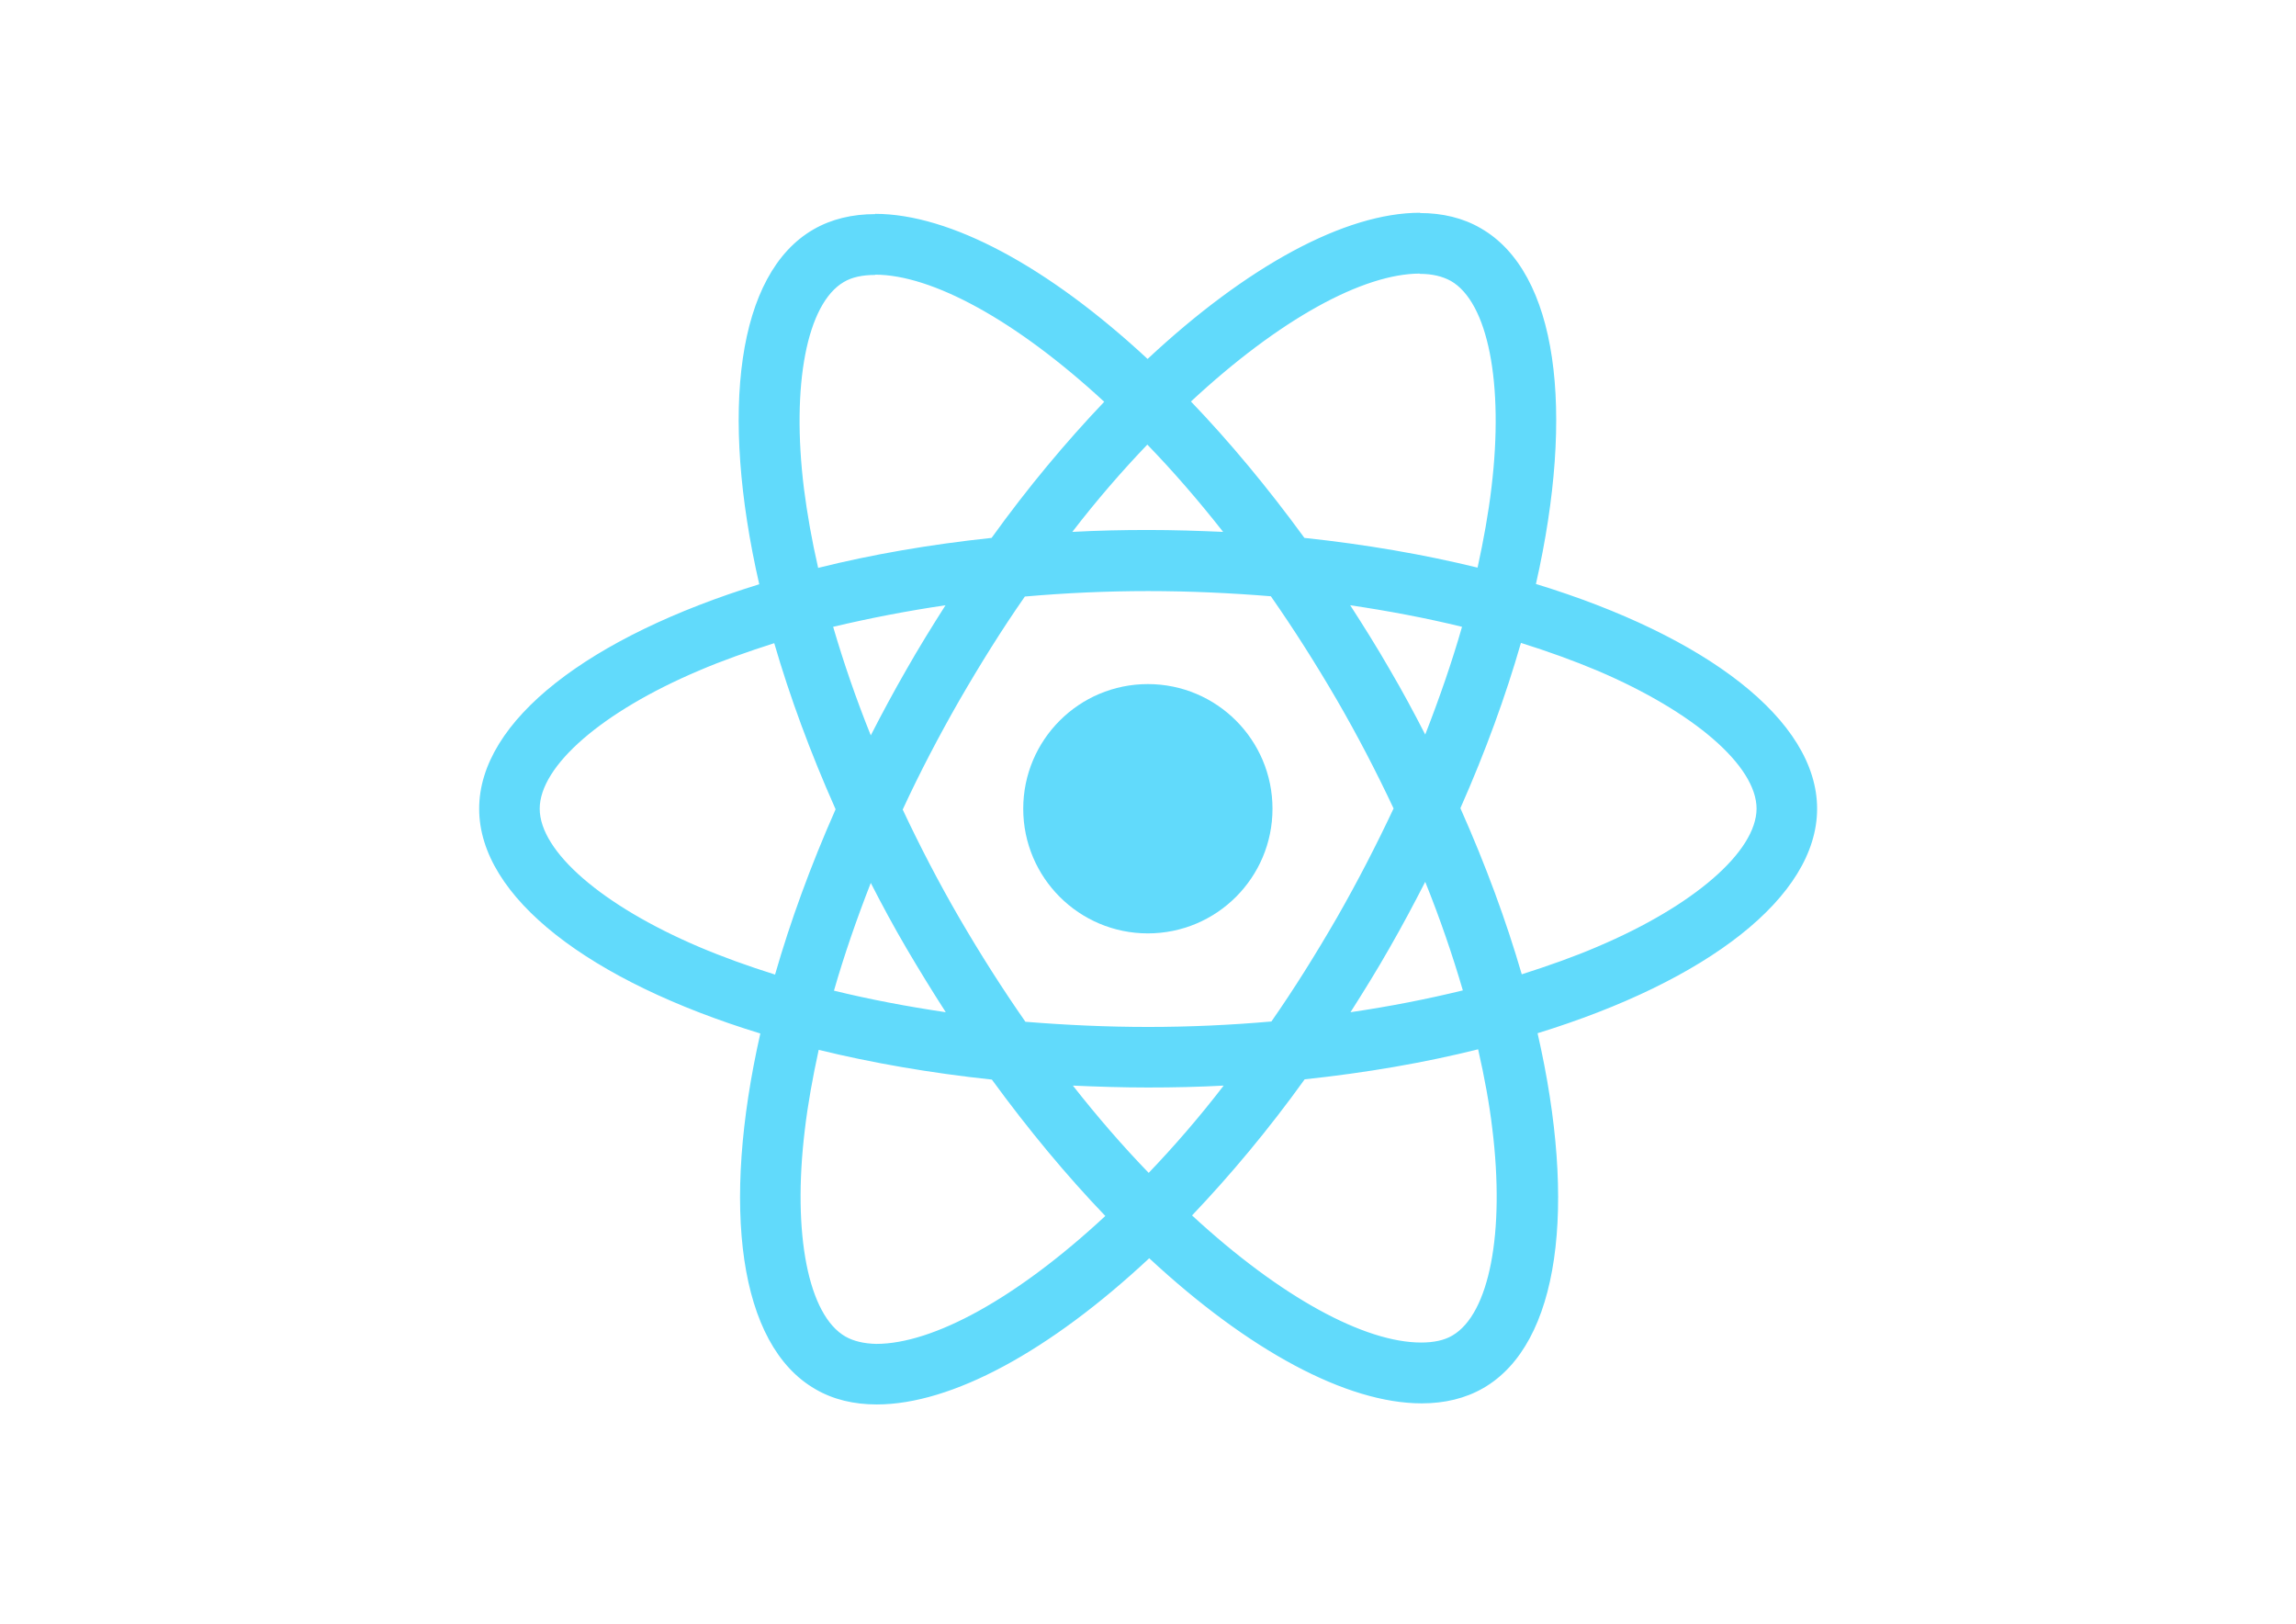
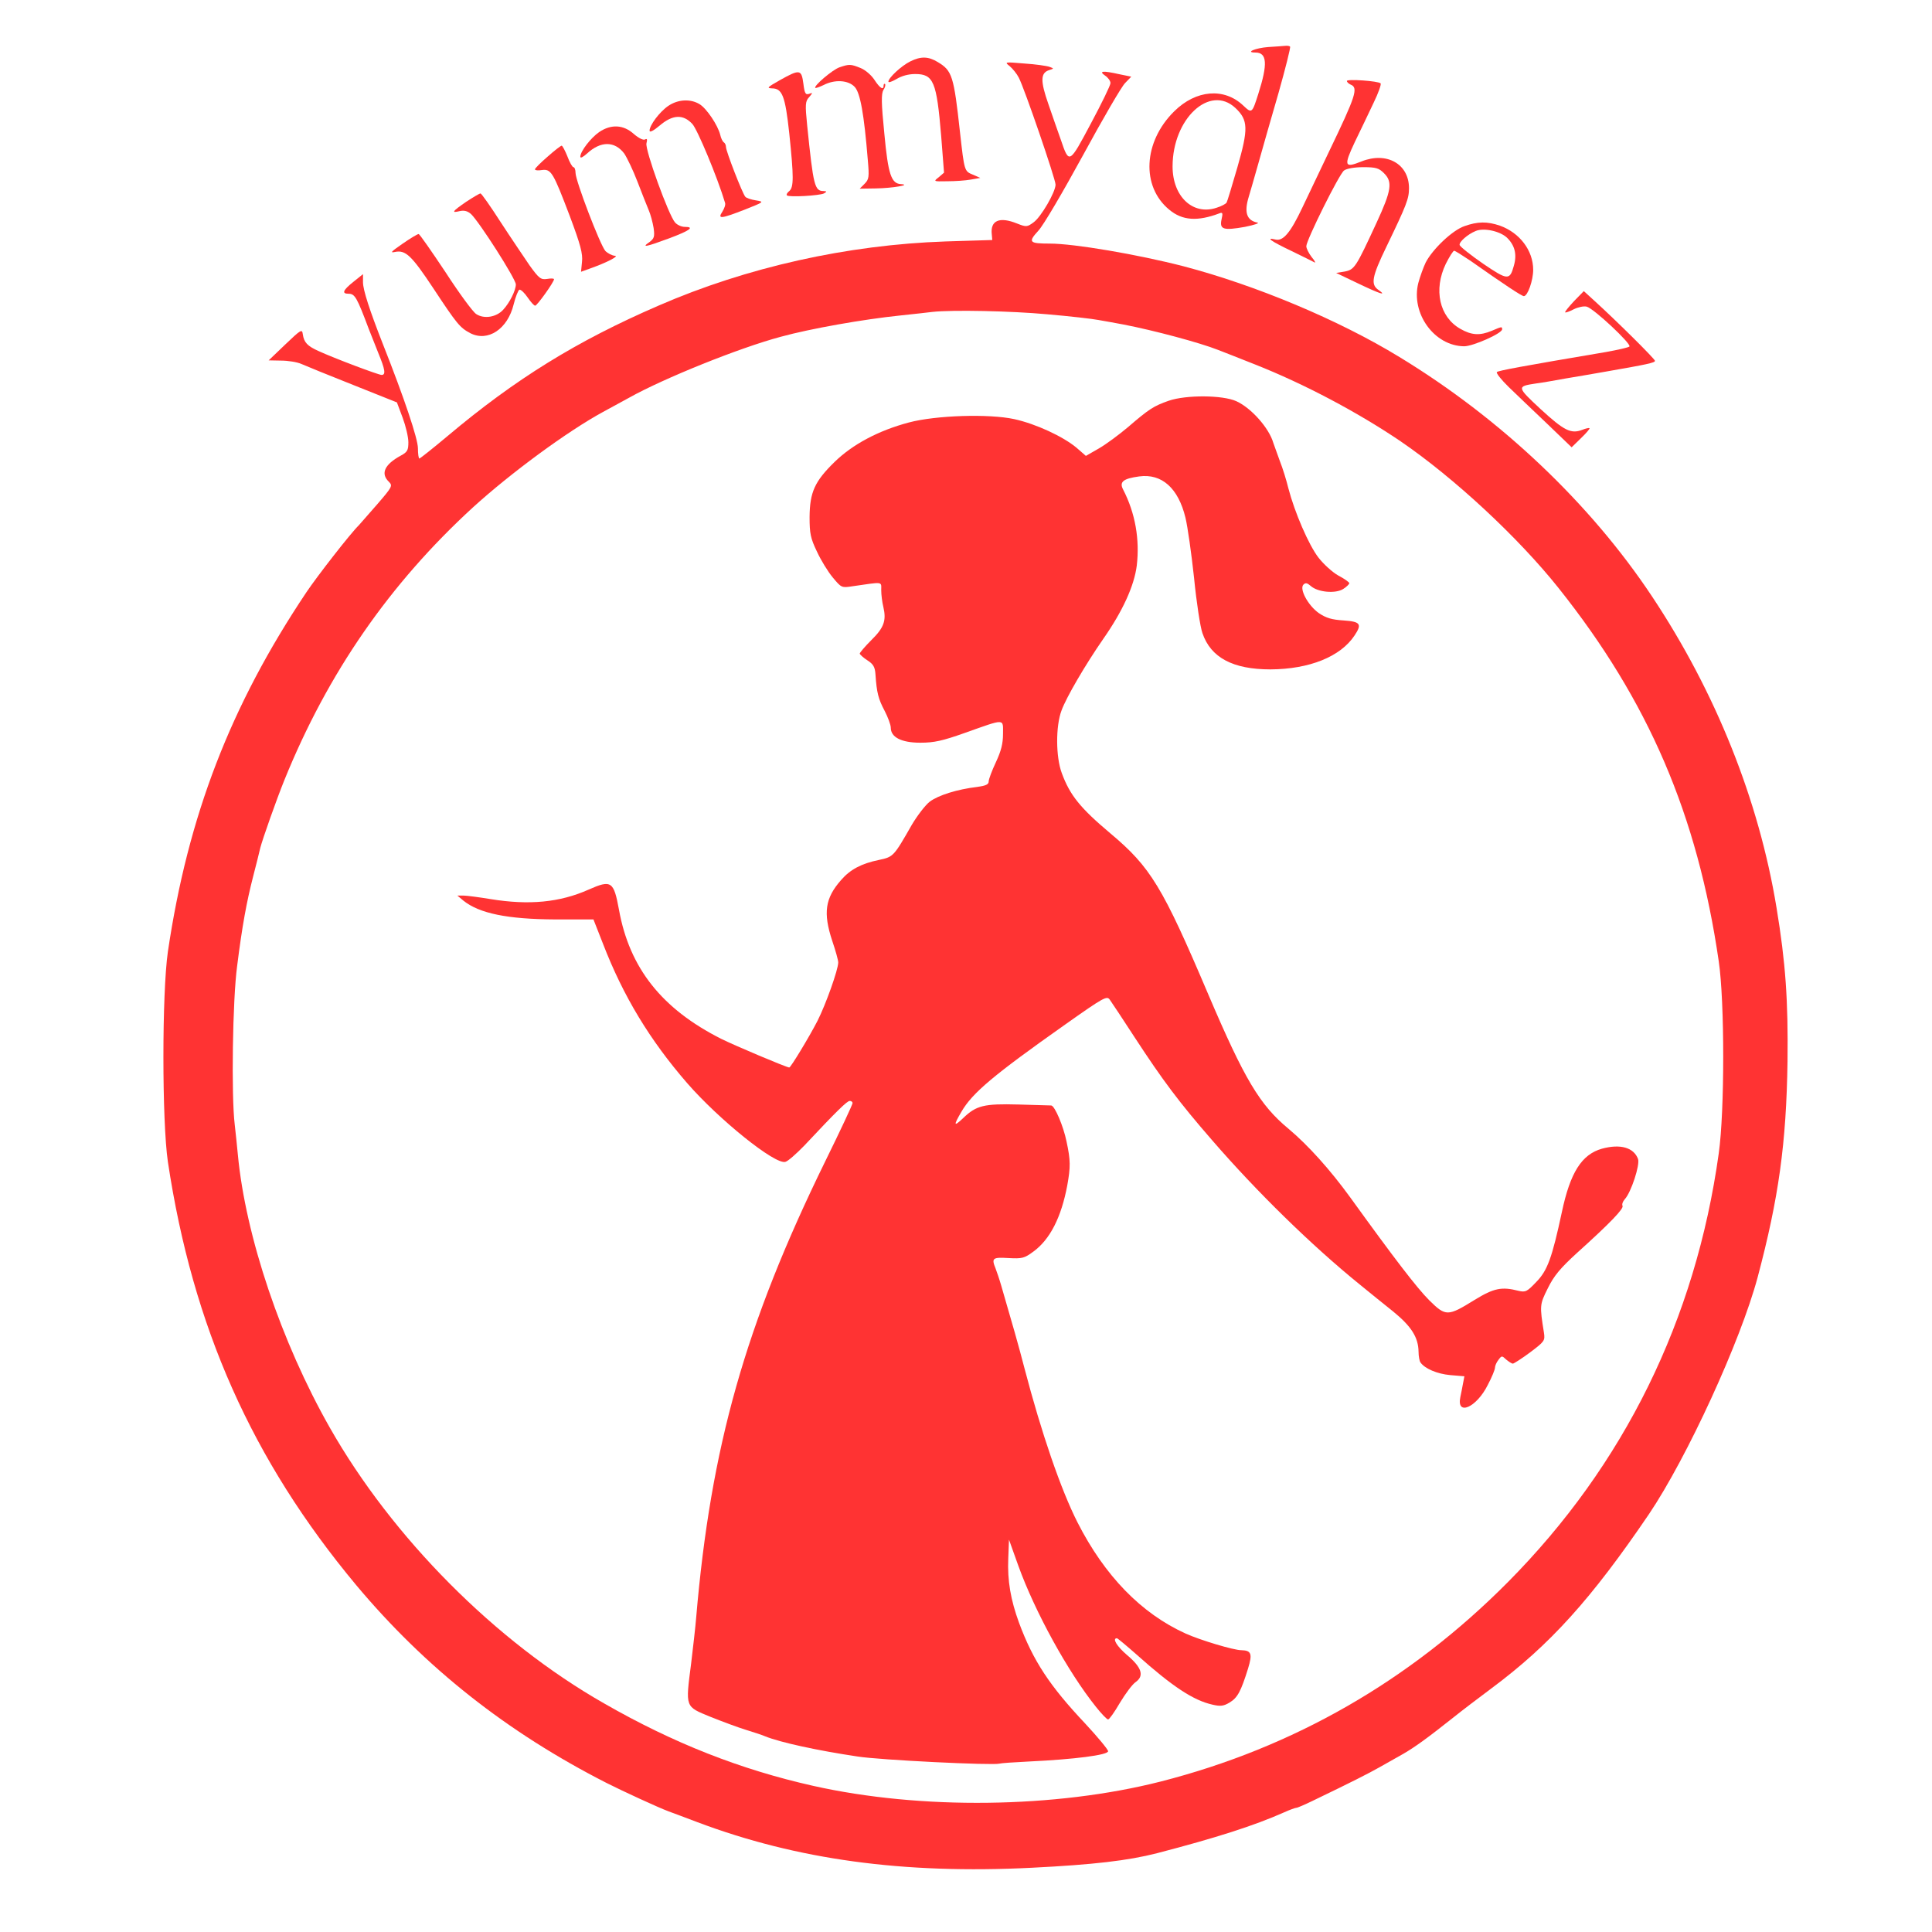
- <svg xmlns="http://www.w3.org/2000/svg" viewBox="0 0 841.9 595.3">
-   <g fill="#61DAFB">
-     <path d="M666.3 296.5c0-32.5-40.7-63.3-103.1-82.4 14.4-63.6 8-114.2-20.2-130.4-6.5-3.8-14.1-5.6-22.4-5.6v22.3c4.6 0 8.3.9 11.4 2.6 13.6 7.8 19.5 37.5 14.9 75.7-1.1 9.4-2.9 19.3-5.1 29.4-19.6-4.8-41-8.5-63.5-10.9-13.5-18.5-27.5-35.3-41.6-50 32.6-30.3 63.2-46.9 84-46.9V78c-27.5 0-63.5 19.6-99.9 53.6-36.4-33.8-72.4-53.2-99.9-53.2v22.3c20.7 0 51.4 16.5 84 46.6-14 14.7-28 31.4-41.3 49.9-22.6 2.4-44 6.1-63.6 11-2.3-10-4-19.7-5.2-29-4.7-38.2 1.1-67.9 14.6-75.8 3-1.8 6.9-2.6 11.5-2.6V78.5c-8.4 0-16 1.8-22.6 5.6-28.1 16.2-34.4 66.7-19.9 130.1-62.2 19.2-102.7 49.9-102.7 82.3 0 32.5 40.7 63.3 103.1 82.4-14.4 63.6-8 114.2 20.2 130.4 6.5 3.8 14.1 5.6 22.5 5.6 27.5 0 63.5-19.6 99.9-53.6 36.4 33.8 72.4 53.2 99.9 53.2 8.4 0 16-1.8 22.6-5.6 28.1-16.2 34.4-66.7 19.9-130.1 62-19.1 102.5-49.9 102.5-82.3zm-130.2-66.7c-3.7 12.9-8.3 26.2-13.5 39.5-4.1-8-8.4-16-13.1-24-4.6-8-9.5-15.8-14.4-23.4 14.2 2.1 27.9 4.7 41 7.9zm-45.8 106.5c-7.8 13.5-15.8 26.3-24.1 38.2-14.9 1.3-30 2-45.2 2-15.1 0-30.2-.7-45-1.9-8.3-11.9-16.4-24.6-24.2-38-7.6-13.1-14.5-26.4-20.8-39.8 6.2-13.4 13.2-26.8 20.7-39.9 7.8-13.5 15.8-26.3 24.1-38.2 14.9-1.3 30-2 45.2-2 15.1 0 30.2.7 45 1.9 8.3 11.9 16.4 24.6 24.2 38 7.6 13.1 14.5 26.4 20.8 39.8-6.3 13.4-13.2 26.8-20.7 39.9zm32.3-13c5.4 13.4 10 26.8 13.8 39.8-13.1 3.2-26.9 5.9-41.2 8 4.9-7.7 9.8-15.6 14.4-23.7 4.6-8 8.9-16.1 13-24.1zM421.2 430c-9.3-9.6-18.6-20.3-27.8-32 9 .4 18.2.7 27.5.7 9.4 0 18.7-.2 27.8-.7-9 11.7-18.3 22.4-27.5 32zm-74.4-58.9c-14.2-2.1-27.9-4.7-41-7.9 3.7-12.9 8.3-26.2 13.5-39.5 4.1 8 8.4 16 13.1 24 4.7 8 9.5 15.8 14.4 23.4zM420.7 163c9.3 9.6 18.6 20.3 27.8 32-9-.4-18.2-.7-27.5-.7-9.4 0-18.7.2-27.8.7 9-11.7 18.3-22.4 27.5-32zm-74 58.9c-4.9 7.7-9.8 15.6-14.4 23.7-4.6 8-8.9 16-13 24-5.4-13.4-10-26.8-13.8-39.8 13.1-3.1 26.9-5.8 41.2-7.9zm-90.5 125.2c-35.4-15.1-58.3-34.9-58.3-50.6 0-15.7 22.9-35.6 58.3-50.6 8.6-3.7 18-7 27.7-10.1 5.7 19.6 13.2 40 22.5 60.9-9.2 20.8-16.6 41.1-22.2 60.6-9.9-3.1-19.3-6.5-28-10.2zM310 490c-13.6-7.8-19.5-37.5-14.9-75.7 1.1-9.4 2.9-19.3 5.1-29.4 19.6 4.8 41 8.5 63.5 10.9 13.5 18.5 27.5 35.3 41.6 50-32.6 30.3-63.2 46.9-84 46.9-4.5-.1-8.3-1-11.3-2.7zm237.2-76.2c4.7 38.2-1.1 67.9-14.6 75.8-3 1.8-6.9 2.6-11.5 2.6-20.7 0-51.4-16.5-84-46.6 14-14.7 28-31.4 41.3-49.9 22.6-2.4 44-6.1 63.6-11 2.3 10.1 4.1 19.8 5.2 29.1zm38.5-66.7c-8.6 3.7-18 7-27.7 10.1-5.7-19.6-13.2-40-22.5-60.9 9.2-20.8 16.6-41.1 22.2-60.6 9.9 3.1 19.3 6.5 28.1 10.2 35.4 15.1 58.3 34.9 58.3 50.6-.1 15.7-23 35.6-58.4 50.6zM320.8 78.4z" />
-     <circle cx="420.9" cy="296.5" r="45.7" />
-     <path d="M520.5 78.1z" />
+ <svg xmlns="http://www.w3.org/2000/svg" version="1.0" width="809pt" height="809pt" viewBox="0 0 809 809" preserveAspectRatio="xMidYMid meet">
+   <g transform="translate(0,809) scale(0.1,-0.1)" fill="#FF3333" stroke="none">
+     <path d="M5310 7893 c-53 -4 -98 -23 -53 -23 49 0 52 -48 12 -173 -26 -82 -27 -83 -63 -49 -80 76 -198 66 -289 -24 -130 -128 -139 -315 -21 -412 55 -46 119 -50 211 -15 13 5 14 0 8 -26 -9 -42 8 -47 98 -31 40 8 63 16 52 18 -45 9 -56 43 -36 108 5 16 23 79 40 139 17 61 55 194 85 297 29 103 51 190 48 193 -3 3 -12 4 -21 3 -9 -1 -41 -3 -71 -5z m-137 -255 c54 -51 55 -87 8 -250 -22 -76 -42 -142 -45 -147 -4 -5 -22 -15 -42 -21 -99 -33 -184 47 -184 173 0 200 156 345 263 245z" />
+     <path d="M3812 7833 c-37 -18 -92 -69 -92 -85 0 -5 15 0 34 11 21 13 50 21 78 21 77 0 90 -31 109 -259 l12 -154 -22 -19 c-23 -18 -23 -18 35 -17 33 0 77 3 99 7 l40 7 -32 14 c-35 14 -35 16 -53 176 -26 238 -33 259 -93 295 -39 24 -71 25 -115 3z" />
+     <path d="M4228 7813 c12 -10 30 -32 38 -48 23 -43 154 -425 154 -448 0 -31 -61 -136 -92 -158 -27 -20 -31 -20 -69 -5 -74 30 -113 13 -106 -46 l2 -23 -195 -6 c-412 -14 -833 -108 -1203 -269 -342 -148 -599 -307 -883 -546 -62 -52 -115 -94 -118 -94 -3 0 -6 19 -6 43 0 39 -56 207 -147 437 -55 140 -83 226 -83 258 l0 34 -40 -32 c-44 -35 -50 -50 -21 -50 27 0 35 -14 85 -147 8 -21 26 -66 40 -101 29 -70 32 -92 14 -92 -13 0 -199 70 -264 100 -47 21 -61 36 -66 70 -3 23 -7 21 -73 -42 l-70 -67 52 -1 c29 0 67 -6 85 -14 18 -8 116 -48 217 -88 l183 -73 24 -64 c13 -35 24 -81 24 -103 0 -33 -4 -41 -32 -56 -68 -37 -85 -75 -50 -109 17 -17 15 -21 -47 -93 -36 -41 -71 -81 -78 -89 -36 -35 -175 -214 -220 -281 -318 -475 -496 -937 -580 -1505 -25 -174 -25 -709 0 -880 104 -691 352 -1249 789 -1773 289 -345 630 -615 1048 -828 65 -33 219 -104 260 -119 19 -7 73 -27 120 -45 417 -157 862 -218 1400 -191 260 13 404 30 525 61 246 64 406 115 532 171 24 11 47 19 51 19 5 0 35 13 68 29 164 79 233 114 279 140 28 16 73 41 101 57 50 29 101 66 212 154 31 25 102 79 157 120 246 183 418 374 660 730 159 236 383 723 455 992 88 331 120 560 125 903 3 255 -8 414 -46 644 -74 451 -255 903 -521 1303 -259 390 -635 746 -1058 1003 -255 156 -603 301 -904 380 -194 50 -459 95 -560 95 -87 0 -92 6 -48 54 21 22 104 164 187 316 82 151 161 287 176 302 l26 27 -49 10 c-71 16 -89 14 -60 -6 12 -8 22 -22 22 -31 0 -9 -37 -85 -82 -169 -91 -171 -91 -171 -126 -68 -12 33 -35 100 -52 149 -34 97 -33 130 2 142 22 7 22 7 3 14 -11 4 -58 11 -105 14 -83 7 -85 7 -62 -11z m157 -1039 c93 -8 190 -19 215 -24 25 -4 72 -13 105 -19 129 -25 319 -76 395 -106 19 -7 89 -35 155 -61 205 -81 430 -200 610 -322 224 -153 493 -403 661 -614 377 -473 582 -951 671 -1563 25 -169 25 -628 0 -805 -97 -696 -396 -1304 -883 -1795 -410 -413 -898 -693 -1454 -835 -440 -112 -1005 -119 -1455 -18 -303 68 -584 178 -875 345 -455 259 -887 694 -1149 1155 -203 357 -353 802 -385 1143 -3 33 -9 89 -13 125 -15 121 -9 526 10 665 21 168 40 270 67 375 12 47 26 101 30 120 10 38 67 200 101 284 182 449 441 822 789 1141 158 144 396 319 545 400 39 21 88 48 110 60 143 80 459 208 635 255 124 34 345 73 500 89 58 6 119 13 135 15 83 9 329 4 480 -10z" />
+     <path d="M4894 6412 c-63 -22 -83 -35 -170 -110 -38 -32 -93 -73 -123 -90 l-54 -31 -39 34 c-56 47 -170 100 -261 120 -106 23 -328 16 -441 -14 -128 -34 -236 -92 -311 -165 -84 -82 -104 -127 -105 -231 0 -69 4 -89 31 -145 16 -35 46 -84 66 -108 36 -43 37 -44 82 -37 132 19 121 21 121 -16 0 -19 4 -51 9 -71 13 -56 3 -86 -50 -138 -27 -27 -49 -53 -49 -57 1 -4 15 -17 32 -28 25 -16 32 -28 34 -60 5 -75 12 -102 38 -151 14 -27 26 -59 26 -71 0 -40 44 -63 124 -63 58 0 93 8 186 41 172 61 160 61 160 -4 0 -41 -8 -72 -30 -119 -16 -34 -30 -71 -30 -80 0 -13 -12 -18 -47 -23 -85 -10 -164 -35 -200 -62 -18 -14 -52 -58 -75 -97 -76 -133 -77 -134 -138 -147 -73 -15 -120 -40 -158 -84 -67 -76 -76 -137 -37 -255 14 -41 25 -81 25 -90 0 -30 -52 -176 -87 -245 -35 -68 -112 -195 -118 -195 -11 0 -231 93 -285 120 -248 125 -384 296 -428 540 -22 120 -32 127 -127 85 -121 -54 -250 -66 -410 -40 -49 8 -101 15 -115 15 l-25 0 25 -21 c67 -54 185 -78 385 -79 l160 0 40 -102 c85 -220 196 -403 352 -583 133 -153 370 -344 412 -330 11 3 46 34 78 67 135 144 180 188 191 188 7 0 12 -4 12 -9 0 -6 -51 -115 -114 -243 -335 -684 -480 -1196 -541 -1913 -3 -38 -13 -124 -21 -191 -24 -186 -26 -179 81 -223 50 -20 117 -45 150 -55 33 -10 69 -22 80 -27 62 -25 217 -59 385 -84 93 -15 568 -38 595 -30 5 2 62 6 125 9 189 9 330 27 330 43 0 7 -43 59 -96 116 -149 158 -218 263 -277 422 -35 96 -49 176 -45 269 l3 79 39 -109 c70 -194 208 -445 325 -591 23 -29 46 -53 51 -53 5 0 27 31 49 69 23 38 52 78 67 88 36 26 25 61 -37 113 -42 36 -63 70 -42 70 3 0 40 -31 82 -68 151 -135 238 -192 318 -210 34 -8 47 -6 72 9 33 20 47 46 77 142 19 62 14 76 -28 77 -32 0 -172 42 -234 70 -185 84 -338 241 -452 465 -70 138 -151 374 -222 645 -23 90 -55 201 -97 345 -8 28 -19 60 -24 73 -18 44 -13 48 54 44 57 -3 66 -1 104 27 70 51 117 144 142 277 14 78 14 105 -3 184 -13 64 -49 149 -64 151 -4 0 -65 2 -137 4 -145 4 -177 -4 -232 -57 -40 -38 -41 -31 -7 27 46 79 134 153 433 364 164 116 176 122 188 105 8 -11 55 -82 105 -159 117 -179 184 -269 324 -430 187 -216 416 -440 617 -603 38 -31 102 -83 141 -114 76 -62 105 -108 106 -168 0 -19 4 -40 8 -45 18 -26 70 -48 124 -53 l60 -5 -6 -31 c-3 -17 -8 -42 -11 -56 -17 -81 68 -44 115 51 17 32 30 64 30 72 0 7 6 22 14 32 14 19 15 19 33 2 11 -9 23 -17 28 -17 4 0 37 21 72 47 61 46 63 49 58 83 -18 113 -18 117 16 185 26 53 52 84 123 149 140 126 197 186 190 197 -3 6 1 18 10 28 26 28 64 144 55 168 -18 48 -74 64 -151 43 -85 -24 -133 -100 -168 -266 -41 -191 -60 -244 -107 -292 -39 -41 -45 -44 -75 -37 -70 18 -103 11 -183 -38 -113 -70 -121 -70 -190 -2 -52 52 -147 176 -331 431 -85 117 -176 218 -258 287 -121 100 -185 208 -336 562 -192 452 -242 534 -410 675 -126 106 -170 160 -204 253 -25 67 -26 196 -1 262 20 55 100 192 175 300 81 116 129 221 140 306 13 110 -6 220 -57 319 -17 32 0 46 67 55 95 13 164 -49 194 -173 9 -37 25 -150 36 -252 10 -102 26 -206 35 -231 35 -103 128 -152 285 -152 163 1 293 53 352 142 32 48 25 58 -46 63 -49 3 -73 10 -104 31 -45 32 -82 101 -64 119 9 9 16 7 31 -6 29 -26 104 -33 136 -12 14 9 25 20 25 24 0 4 -21 19 -46 32 -25 14 -62 48 -83 75 -41 53 -100 190 -126 290 -8 33 -24 85 -36 115 -11 30 -23 64 -27 75 -18 63 -93 147 -155 175 -57 26 -210 27 -283 2z" />
+     <path d="M3515 7808 c-29 -10 -109 -78 -101 -86 2 -2 18 4 35 12 46 24 103 21 130 -8 23 -25 39 -111 55 -308 6 -69 5 -79 -14 -98 l-20 -20 68 1 c68 1 151 15 105 18 -41 2 -54 40 -70 212 -13 128 -13 166 -4 182 7 10 10 22 7 25 -3 3 -6 0 -6 -6 0 -21 -15 -12 -38 23 -12 19 -38 42 -58 50 -42 17 -48 17 -89 3z" />
+     <path d="M3265 7754 c-51 -29 -56 -33 -33 -34 44 0 56 -32 73 -189 19 -182 19 -225 0 -241 -9 -7 -13 -15 -10 -18 8 -9 138 -1 155 8 13 8 13 9 -1 10 -38 0 -43 21 -69 274 -9 89 -8 102 8 119 16 19 16 20 0 14 -15 -5 -19 2 -24 43 -8 60 -15 61 -99 14z" />
+     <path d="M5640 7751 c0 -5 7 -11 15 -15 34 -13 23 -46 -90 -281 -37 -77 -87 -182 -111 -233 -50 -106 -81 -143 -113 -135 -45 11 -17 -8 67 -48 48 -23 91 -45 97 -48 5 -3 0 8 -13 23 -12 16 -22 36 -22 45 0 25 138 303 158 317 10 8 44 14 80 14 54 0 66 -4 87 -25 37 -36 32 -72 -31 -208 -86 -186 -92 -196 -133 -204 l-36 -6 90 -43 c94 -45 125 -55 87 -28 -33 23 -28 54 34 182 84 174 94 200 94 244 0 102 -94 154 -199 112 -72 -29 -75 -19 -28 81 24 50 60 124 79 165 20 41 33 78 29 81 -10 10 -141 19 -141 10z" />
+     <path d="M2799 7647 c-36 -24 -79 -81 -79 -104 0 -9 16 -1 42 21 54 46 98 49 137 7 21 -22 105 -223 137 -330 3 -8 -3 -24 -11 -37 -21 -32 -8 -31 93 8 83 33 83 33 47 39 -20 3 -40 10 -44 15 -12 13 -81 191 -81 208 0 8 -4 17 -9 20 -5 3 -12 17 -15 31 -10 41 -58 112 -87 129 -38 23 -90 20 -130 -7z" />
+     <path d="M2509 7537 c-35 -24 -79 -81 -79 -103 0 -8 11 -2 28 13 57 53 116 53 156 0 12 -18 37 -70 55 -117 18 -47 39 -100 47 -119 8 -18 17 -52 21 -76 5 -37 2 -44 -18 -59 -35 -24 -14 -20 83 16 88 33 108 48 65 48 -13 0 -31 8 -40 18 -27 30 -127 306 -120 332 4 16 3 21 -6 16 -7 -4 -26 5 -47 23 -43 39 -95 42 -145 8z" />
+     <path d="M2293 7434 c-29 -25 -53 -49 -53 -53 0 -4 13 -6 29 -3 39 5 47 -9 117 -193 45 -120 55 -158 51 -192 l-4 -41 36 13 c76 27 126 54 105 54 -11 1 -29 10 -39 20 -22 25 -125 294 -125 327 0 13 -4 24 -9 24 -4 0 -16 20 -25 45 -10 25 -21 45 -24 45 -4 0 -31 -21 -59 -46z" />
+     <path d="M1952 7245 c-58 -40 -64 -48 -27 -39 18 4 32 1 47 -12 33 -30 188 -272 188 -295 0 -25 -26 -77 -53 -106 -28 -31 -80 -40 -113 -18 -14 9 -72 88 -129 176 -58 87 -108 159 -112 159 -5 0 -35 -18 -68 -41 -46 -32 -54 -39 -31 -34 44 9 69 -14 161 -153 99 -150 111 -164 154 -187 74 -38 157 17 182 121 8 32 19 59 24 61 6 1 21 -13 34 -32 13 -19 27 -35 32 -35 8 0 79 99 79 111 0 3 -13 4 -29 1 -26 -4 -34 2 -73 56 -23 34 -78 115 -121 181 -43 67 -81 121 -85 121 -4 0 -31 -16 -60 -35z" />
+     <path d="M6132 7143 c-50 -17 -133 -96 -162 -152 -10 -21 -24 -60 -31 -86 -32 -127 67 -264 192 -265 37 0 159 54 159 71 0 12 -1 12 -43 -6 -50 -21 -85 -19 -132 8 -88 50 -113 164 -61 272 15 30 31 55 35 55 4 0 34 -19 67 -41 145 -102 216 -149 225 -149 16 0 39 66 39 110 0 81 -56 155 -139 185 -53 18 -93 18 -149 -2z m178 -48 c33 -32 43 -70 29 -118 -17 -62 -26 -61 -129 9 -52 36 -96 71 -98 78 -3 13 35 46 68 59 34 14 101 -1 130 -28z" />
+     <path d="M6591 6829 c-22 -24 -39 -44 -37 -47 2 -2 19 4 36 13 18 9 42 14 54 11 29 -7 189 -157 179 -167 -4 -4 -48 -14 -98 -23 -355 -60 -451 -78 -457 -84 -4 -4 18 -32 50 -63 31 -30 103 -99 160 -153 l103 -99 39 38 c22 21 38 40 36 42 -2 2 -16 -1 -31 -7 -47 -18 -76 -3 -174 87 -100 93 -100 95 -21 107 25 3 81 13 125 21 44 7 123 21 175 30 166 29 200 36 200 44 0 8 -166 172 -252 250 l-46 42 -41 -42z" />
  </g>
</svg>
